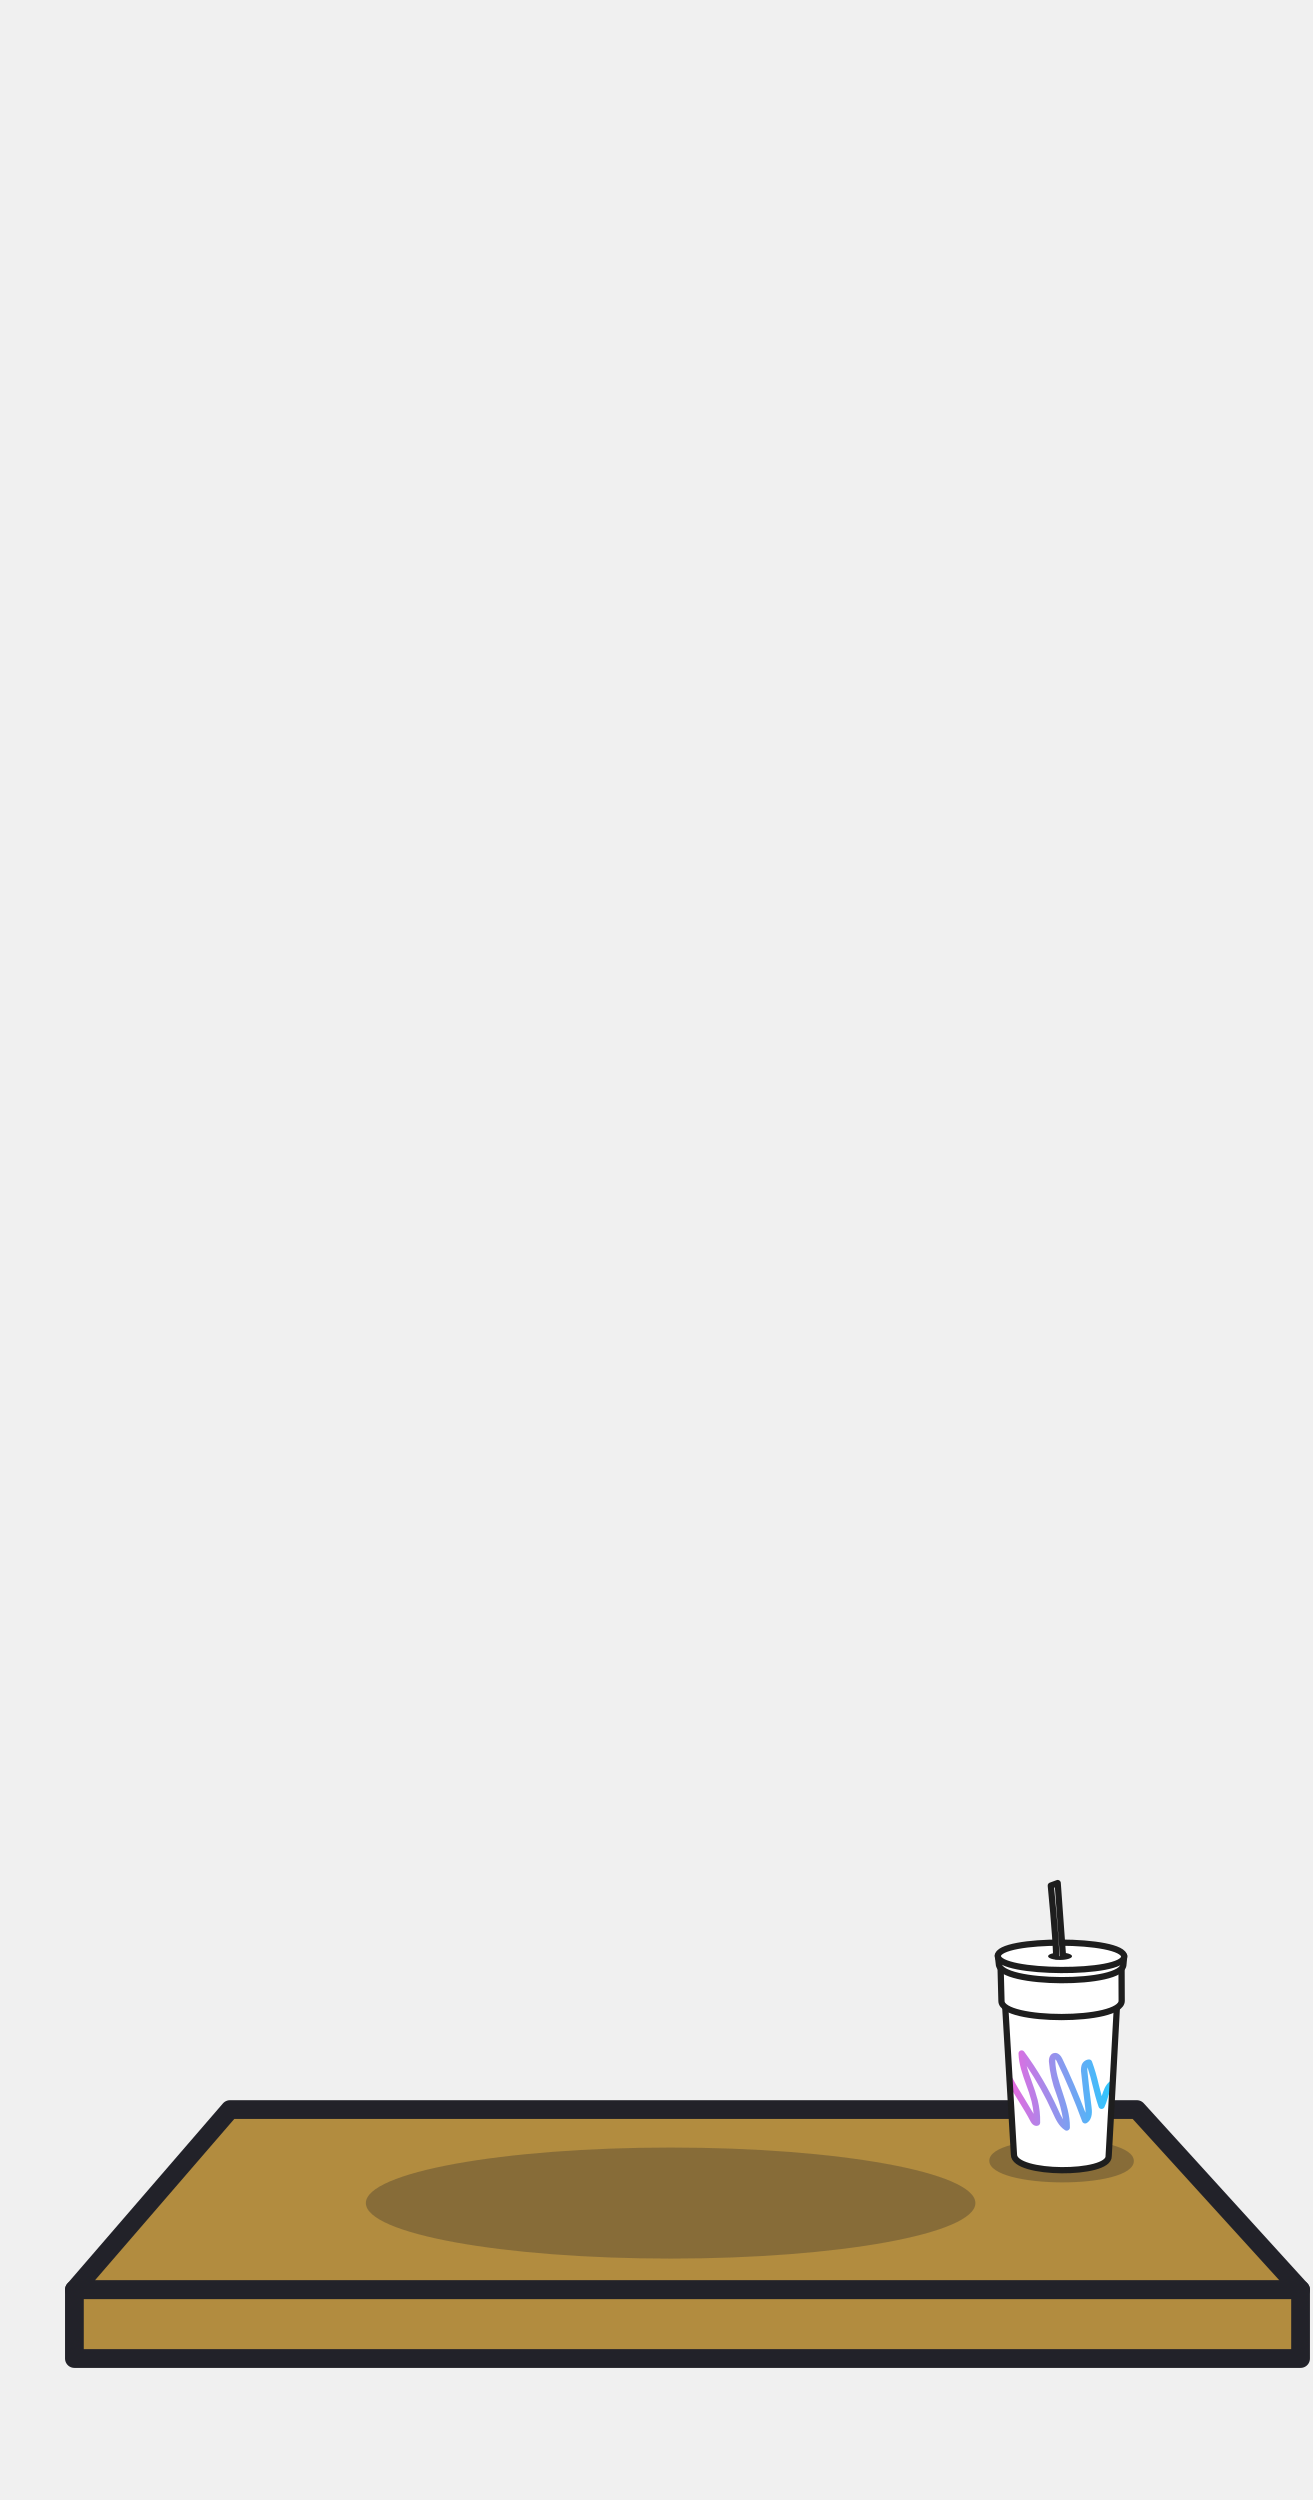
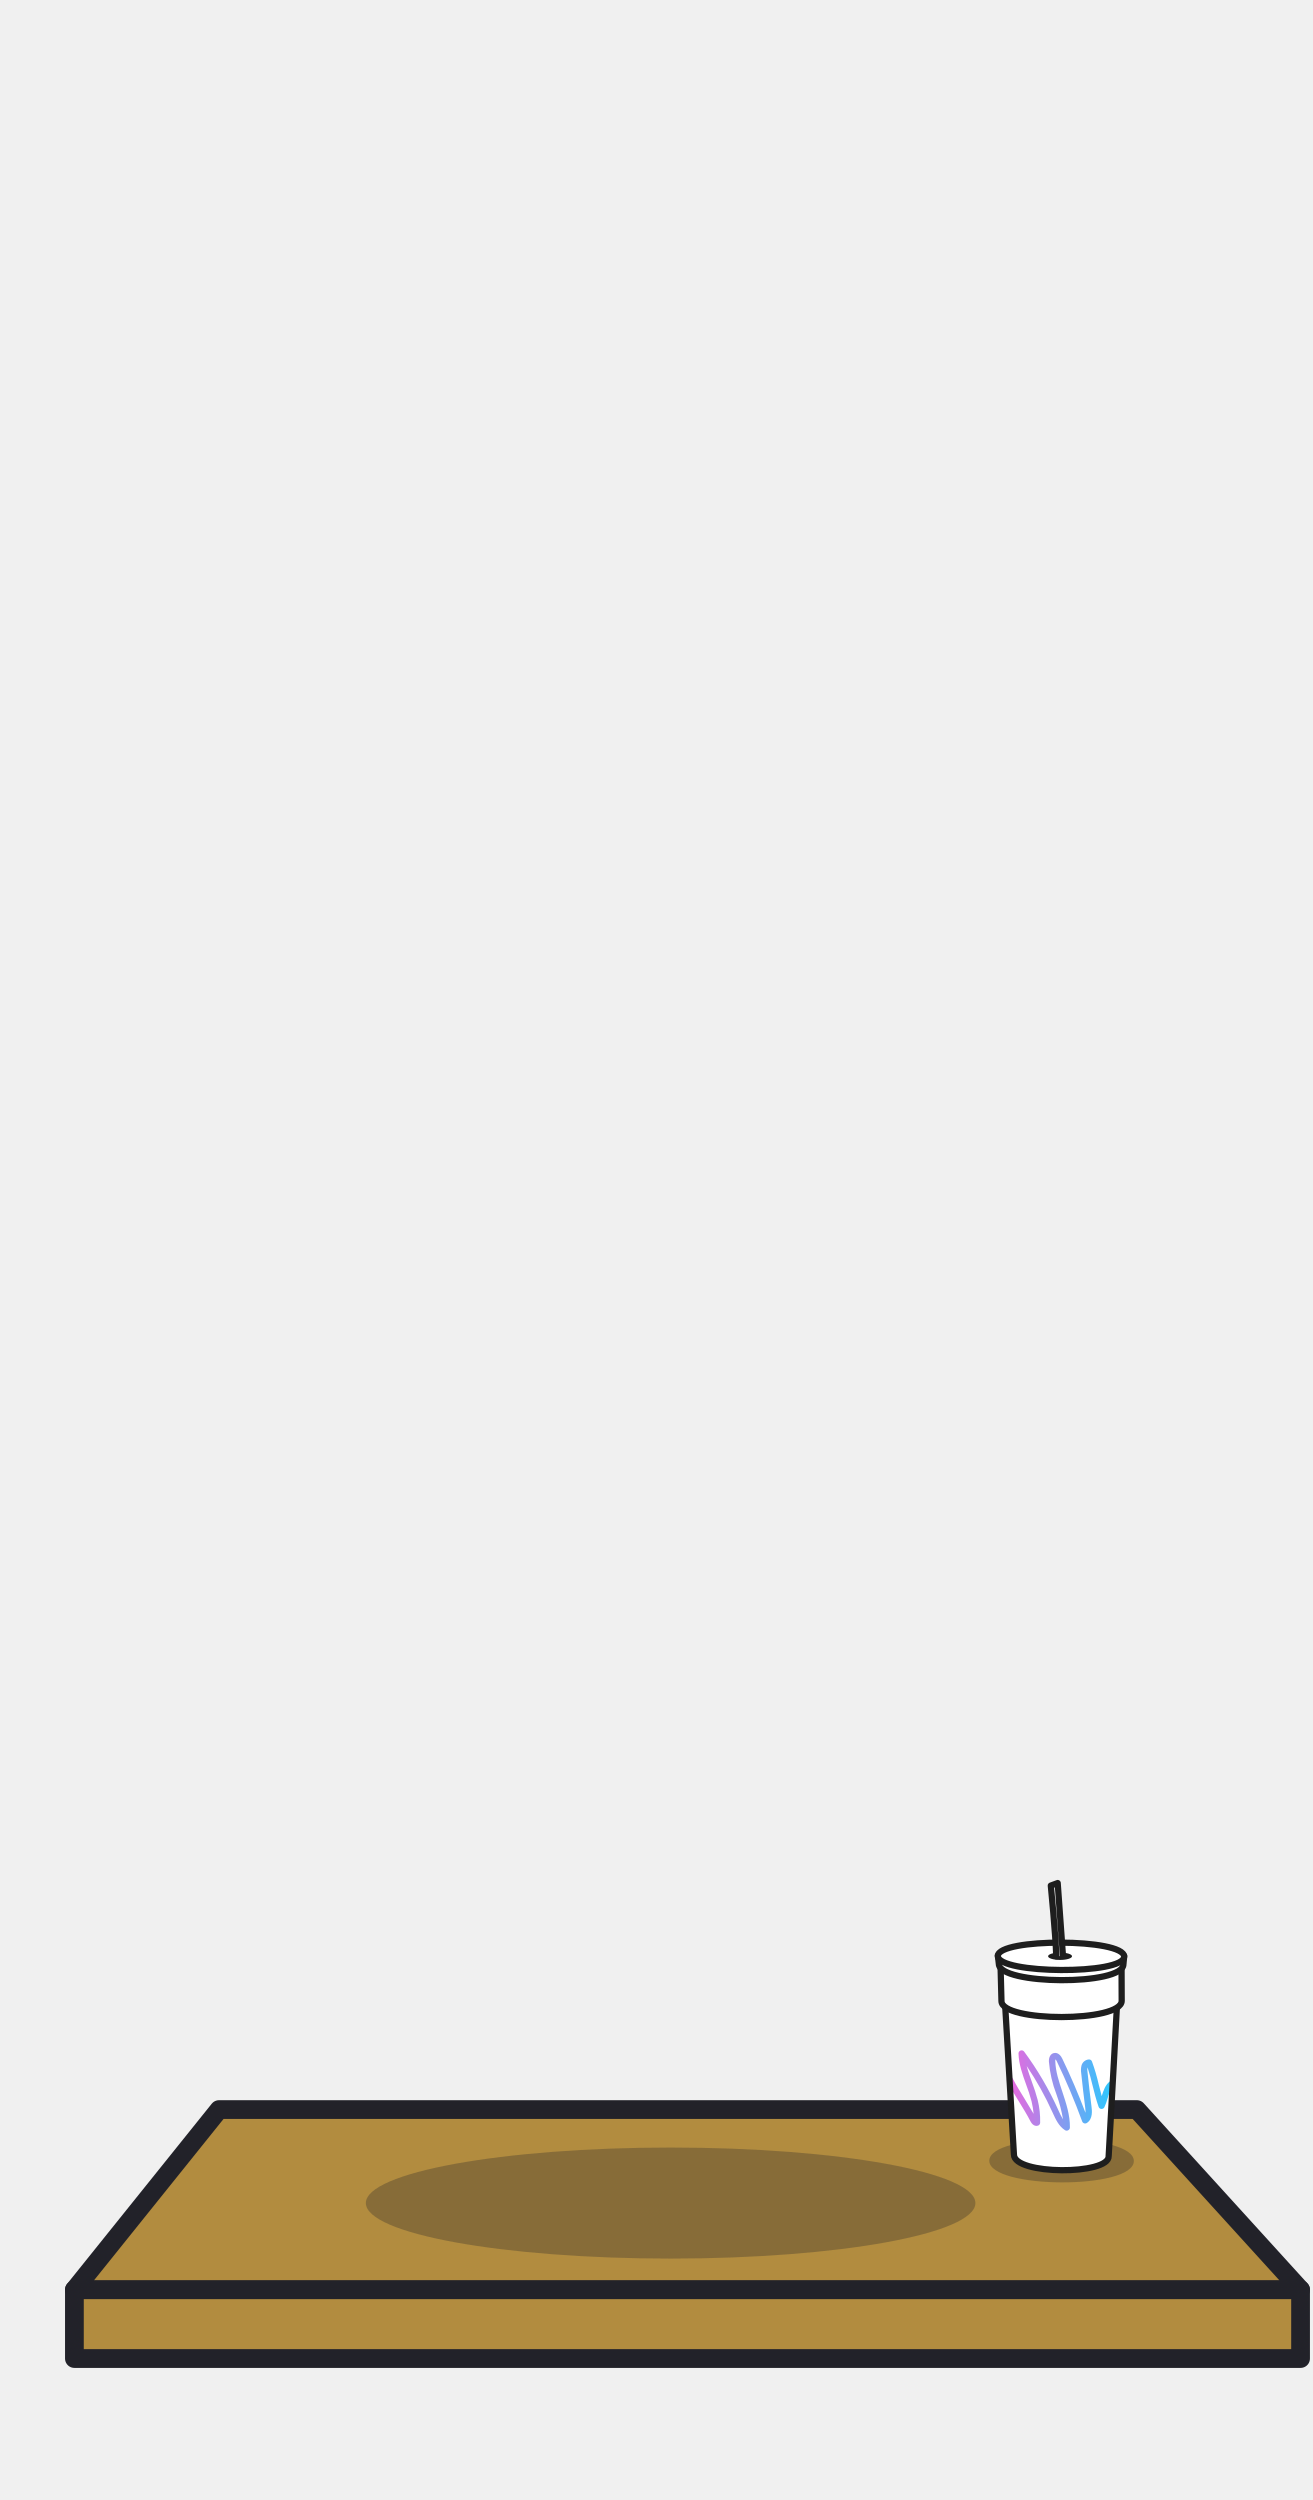
<svg xmlns="http://www.w3.org/2000/svg" width="420" height="800" viewBox="0 0 420 800">
  <defs>
    <linearGradient id="a" x1="322.17" y1="668.96" x2="356.7" y2="668.96" gradientUnits="userSpaceOnUse">
      <stop offset="0" stop-color="#ee65de" />
      <stop offset="1" stop-color="#26cbff" />
    </linearGradient>
  </defs>
-   <path fill="#b28c3f" stroke="#222229" stroke-linecap="round" stroke-linejoin="round" stroke-width="6" d="M416.19 732.72H23.81l49.79-57.66h290.18l52.41 57.66z" />
+   <path fill="#b28c3f" stroke="#222229" stroke-linecap="round" stroke-linejoin="round" stroke-width="6" d="M416.19 732.72H23.81l46.29-57.66h293.68l52.41 57.66z" />
  <ellipse cx="214.6" cy="704.98" rx="97.53" ry="17.77" fill="#222229" opacity=".3" />
  <path stroke-width="6" stroke="#222229" stroke-linecap="round" stroke-linejoin="round" fill="#b28c3f" d="M23.81 732.72h392.37v22.01H23.81z" />
  <path d="M316.57 691.43c0 9.12 46.24 9.34 46.26.11s-46.24-9.22-46.26-.11z" fill="#222229" opacity=".3" />
  <path d="M320.91 629.12s3.48 58.75 3.55 60.35c0 6.58 30.53 6.58 30.31.5 0 0 3.32-59.08 3.27-60.36" fill="#fff" />
  <path d="M341.34 681.82a1 1 0 01-.54-.16c-2-1.28-3-3.52-3.9-5.49l-.06-.13a100.06 100.06 0 00-8.29-14.91c.43 1.71 1.05 3.42 1.68 5.18a55.57 55.57 0 011.82 5.65 27.72 27.72 0 01.8 7.32 1 1 0 01-.69.92c-.34.12-1.51.34-2.4-1.36-1.13-2.2-2.44-4.31-3.7-6.35s-2.61-4.21-3.78-6.48a1 1 0 011.78-.91c1.14 2.19 2.44 4.3 3.7 6.34 1 1.63 2 3.3 3 5a27.44 27.44 0 00-.66-4 53.19 53.19 0 00-1.76-5.45c-1.13-3.14-2.31-6.39-2.42-9.85a1 1 0 011.8-.63 101.28 101.28 0 0110.94 18.71l.05.13a22.56 22.56 0 001.46 2.86 43.93 43.93 0 00-2.13-8.08 37.77 37.77 0 01-2.39-10.39c-.06-1.44.51-2.47 1.51-2.74.51-.14 1.8-.25 2.78 1.79 2.71 5.63 5.2 11.44 7.41 17.3a8.54 8.54 0 00-.08-1.61c-.47-3.67-.91-7.41-1.29-11.11a6 6 0 01.11-2.43 2.64 2.64 0 012.38-1.92 1 1 0 01.95.64 60.6 60.6 0 012.18 7.41c.3 1.21.6 2.44.95 3.68.53-1.72 1.11-3.48 2.5-4.62a1 1 0 011.27 1.55c-1 .8-1.44 2.29-1.92 3.87a17.79 17.79 0 01-1 2.76 1 1 0 01-1.84-.11c-.79-2.24-1.35-4.48-1.89-6.65-.48-2-1-4-1.66-6a4.16 4.16 0 000 1.58c.38 3.69.81 7.41 1.28 11.06.14 1.07.5 3.91-1.52 5.17a1 1 0 01-.85.1 1 1 0 01-.62-.6c-2.38-6.51-5.12-13-8.12-19.23a2.29 2.29 0 00-.43-.65 2.14 2.14 0 00-.06.66c.12 3.32 1.17 6.48 2.29 9.83 1.2 3.64 2.45 7.39 2.39 11.33a1 1 0 01-.53.87 1 1 0 01-.5.15z" fill="url(#a)" />
  <path d="M320.91 629.12s3.48 58.75 3.55 60.35c0 6.58 30.53 6.58 30.31.5 0 0 3.32-59.08 3.27-60.36" fill="none" stroke="#1e1e1e" stroke-linecap="round" stroke-linejoin="round" stroke-width="2" />
  <path d="M358.89 627.92l.05 12.35c0 6.91-38.44 6.89-38.47.08l-.29-11.16" fill="#fff" stroke="#1e1e1e" stroke-linecap="round" stroke-linejoin="round" stroke-width="2" />
  <path d="M359.74 625.88l-.25 2.7c0 6.9-39.86 6.67-39.86-.14l-.31-2.69" fill="#fff" stroke="#1e1e1e" stroke-linecap="round" stroke-linejoin="round" stroke-width="2" />
  <path d="M319.31 625.93c0 5.8 40.43 6.06 40.42.18s-40.43-5.97-40.42-.18z" fill="#fff" stroke="#1e1e1e" stroke-linecap="round" stroke-linejoin="round" stroke-width="2" />
  <ellipse cx="339.22" cy="626" rx="3.83" ry="1.18" fill="#1e1e1e" />
  <path d="M338 626c-.19-6.85-1.74-22.61-1.74-22.61l2.2-.81 1.69 23.33" fill="#fff" stroke="#1e1e1e" stroke-linecap="round" stroke-linejoin="round" stroke-width="2" />
</svg>
